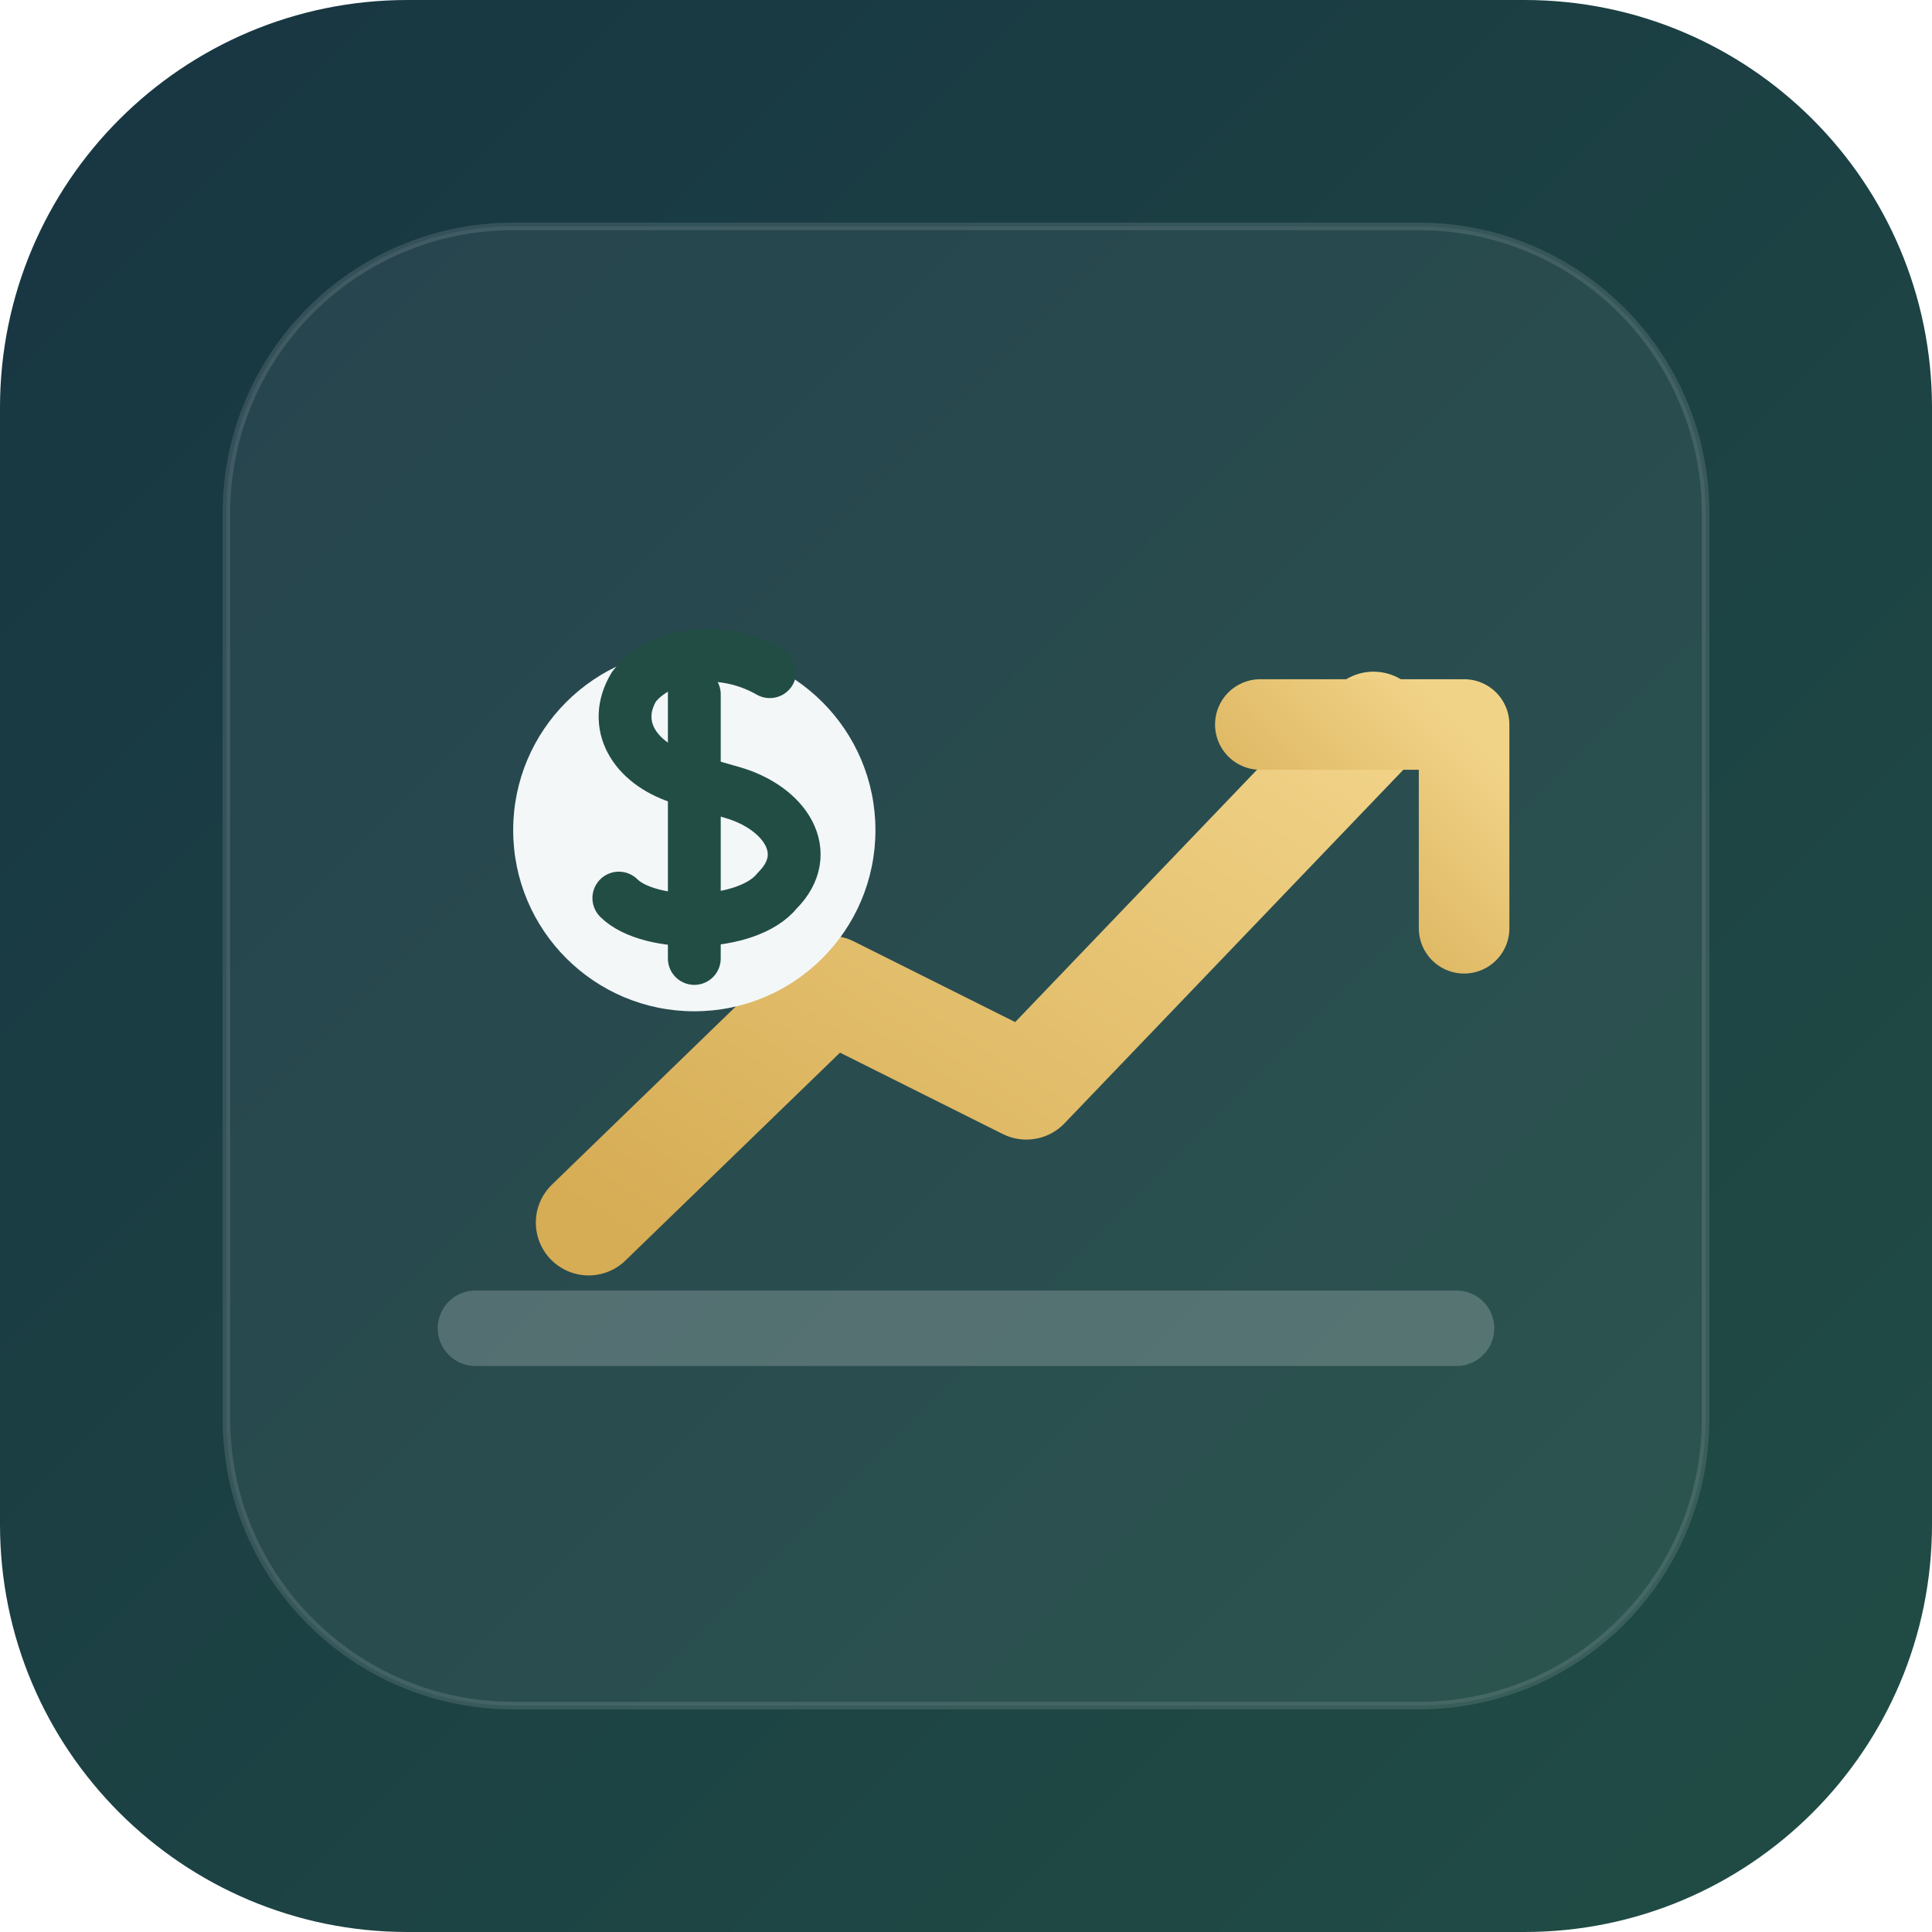
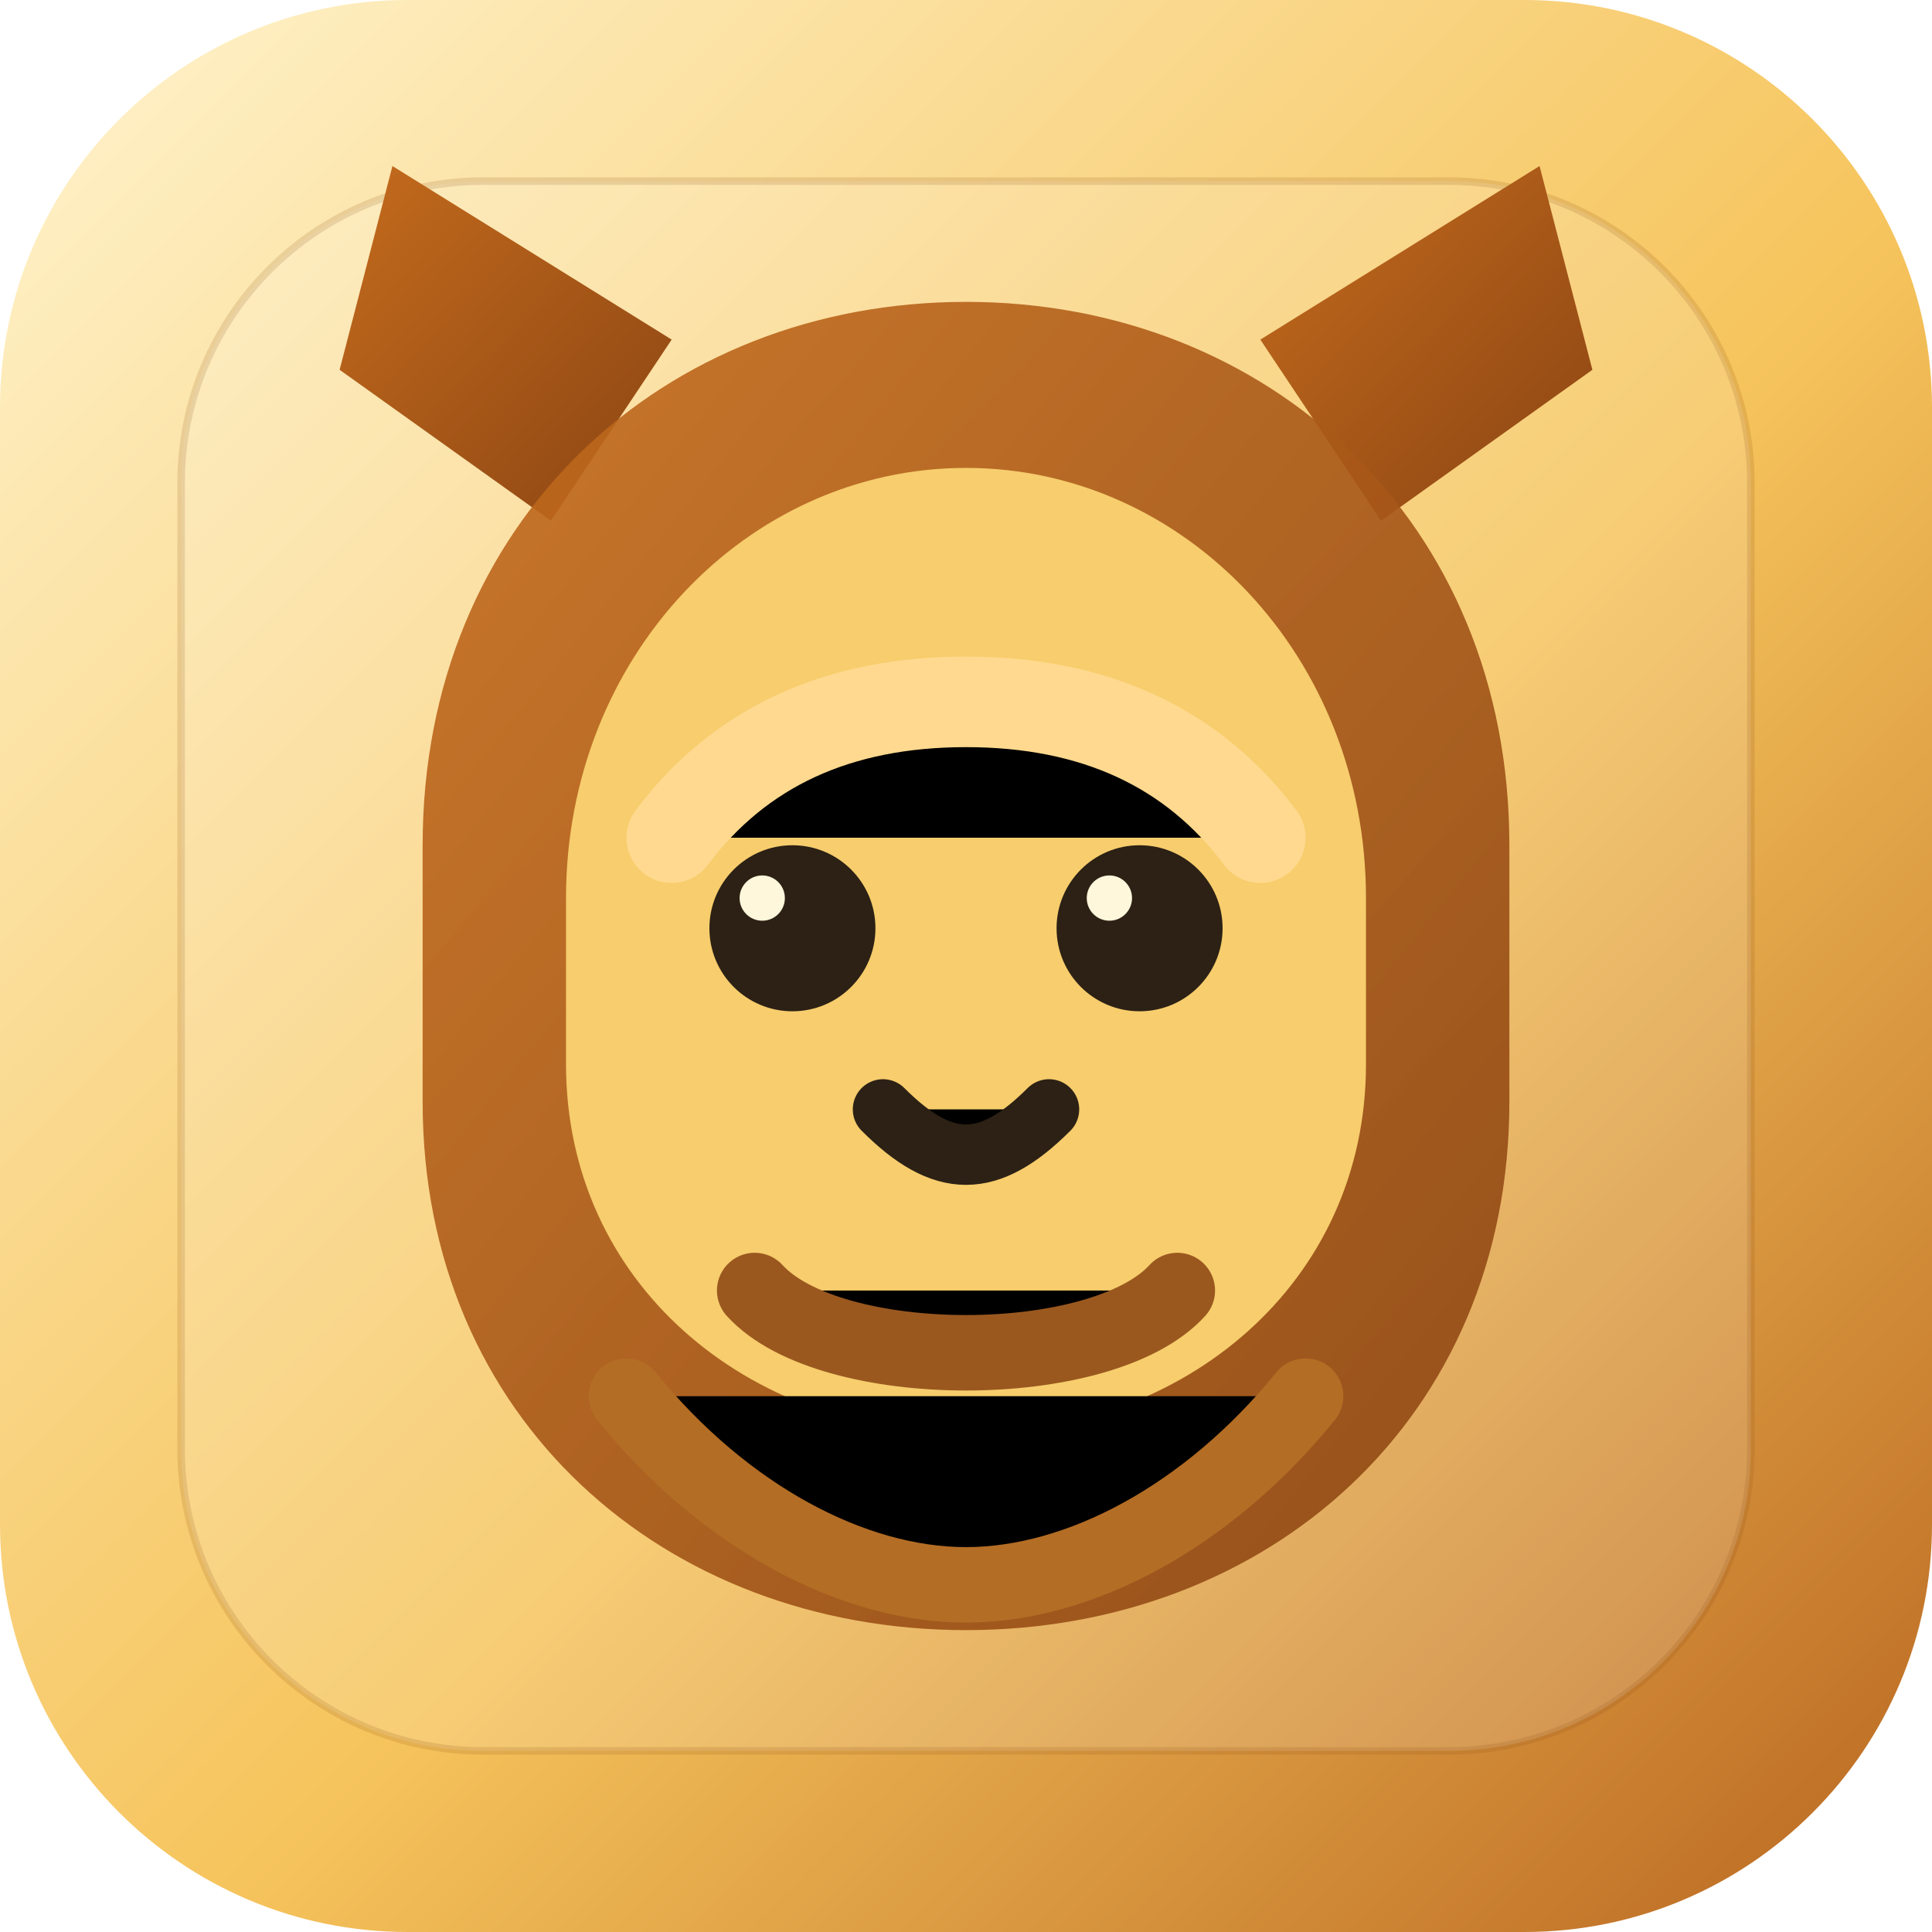
- <svg xmlns="http://www.w3.org/2000/svg" viewBox="0 0 256 256" role="img" aria-label="Picsou IA performance icon">
+ <svg xmlns="http://www.w3.org/2000/svg" viewBox="0 0 256 256" role="img" aria-label="Picsou IA lion icon">
  <defs>
    <linearGradient id="bg" x1="0" y1="0" x2="1" y2="1">
-       <stop offset="0%" stop-color="#173542" />
-       <stop offset="100%" stop-color="#214d45" />
+       <stop offset="0%" stop-color="#fff4cf" />
+       <stop offset="55%" stop-color="#f6c45c" />
+       <stop offset="100%" stop-color="#b8651f" />
    </linearGradient>
-     <linearGradient id="rise" x1="0" y1="1" x2="1" y2="0">
-       <stop offset="0%" stop-color="#d6ac54" />
-       <stop offset="100%" stop-color="#f1d388" />
+     <linearGradient id="mane" x1="0" y1="0" x2="1" y2="1">
+       <stop offset="0%" stop-color="#c46b1d" />
+       <stop offset="100%" stop-color="#8b4513" />
    </linearGradient>
  </defs>
  <rect width="256" height="256" rx="54" fill="url(#bg)" />
-   <rect x="30" y="30" width="196" height="196" rx="38" fill="rgba(255,255,255,0.06)" stroke="rgba(255,255,255,0.12)" />
-   <path d="M63 176h130" stroke="rgba(255,255,255,0.20)" stroke-width="10" stroke-linecap="round" />
-   <path d="M78 162 110 131 136 144 182 96" fill="none" stroke="url(#rise)" stroke-width="14" stroke-linecap="round" stroke-linejoin="round" />
-   <path d="M167 96h27v27" fill="none" stroke="url(#rise)" stroke-width="12" stroke-linecap="round" stroke-linejoin="round" />
-   <circle cx="92" cy="110" r="24" fill="#f3f7f8" />
-   <path d="M82 119c4 4 17 4 21-1 5-5 1-11-6-13l-7-2c-6-2-9-7-6-12 3-4 11-6 18-2" fill="none" stroke="#214d45" stroke-width="7" stroke-linecap="round" stroke-linejoin="round" />
-   <path d="M92 92v35" stroke="#214d45" stroke-width="7" stroke-linecap="round" />
+   <rect x="24" y="24" width="208" height="208" rx="40" fill="rgba(255,255,255,0.16)" stroke="rgba(133,74,17,0.16)" />
+   <path d="M73 69 45 49l7-27 37 23" fill="url(#mane)" />
+   <path d="M183 69l28-20-7-27-37 23" fill="url(#mane)" />
+   <path d="M56 112c0-43 32-72 72-72s72 29 72 72v34c0 42-32 70-72 70s-72-28-72-70v-34Z" fill="url(#mane)" opacity=".9" />
+   <path d="M75 119c0-32 24-57 53-57s53 25 53 57v22c0 29-24 49-53 49s-53-20-53-49v-22Z" fill="#f7cd6d" />
+   <path d="M89 111c9-12 22-18 39-18 17 0 30 6 39 18" stroke="#ffd98f" stroke-width="12" stroke-linecap="round" />
+   <circle cx="105" cy="123" r="11" fill="#2c2114" />
+   <circle cx="151" cy="123" r="11" fill="#2c2114" />
+   <circle cx="101" cy="119" r="3" fill="#fff7dc" />
+   <circle cx="147" cy="119" r="3" fill="#fff7dc" />
+   <path d="M117 147c8 8 14 8 22 0" stroke="#2c2114" stroke-width="8" stroke-linecap="round" />
+   <path d="M100 171c10 11 46 11 56 0" stroke="#9a581f" stroke-width="10" stroke-linecap="round" />
+   <path d="M83 185c13 16 30 25 45 25s32-9 45-25" stroke="#b46d24" stroke-width="10" stroke-linecap="round" />
</svg>
